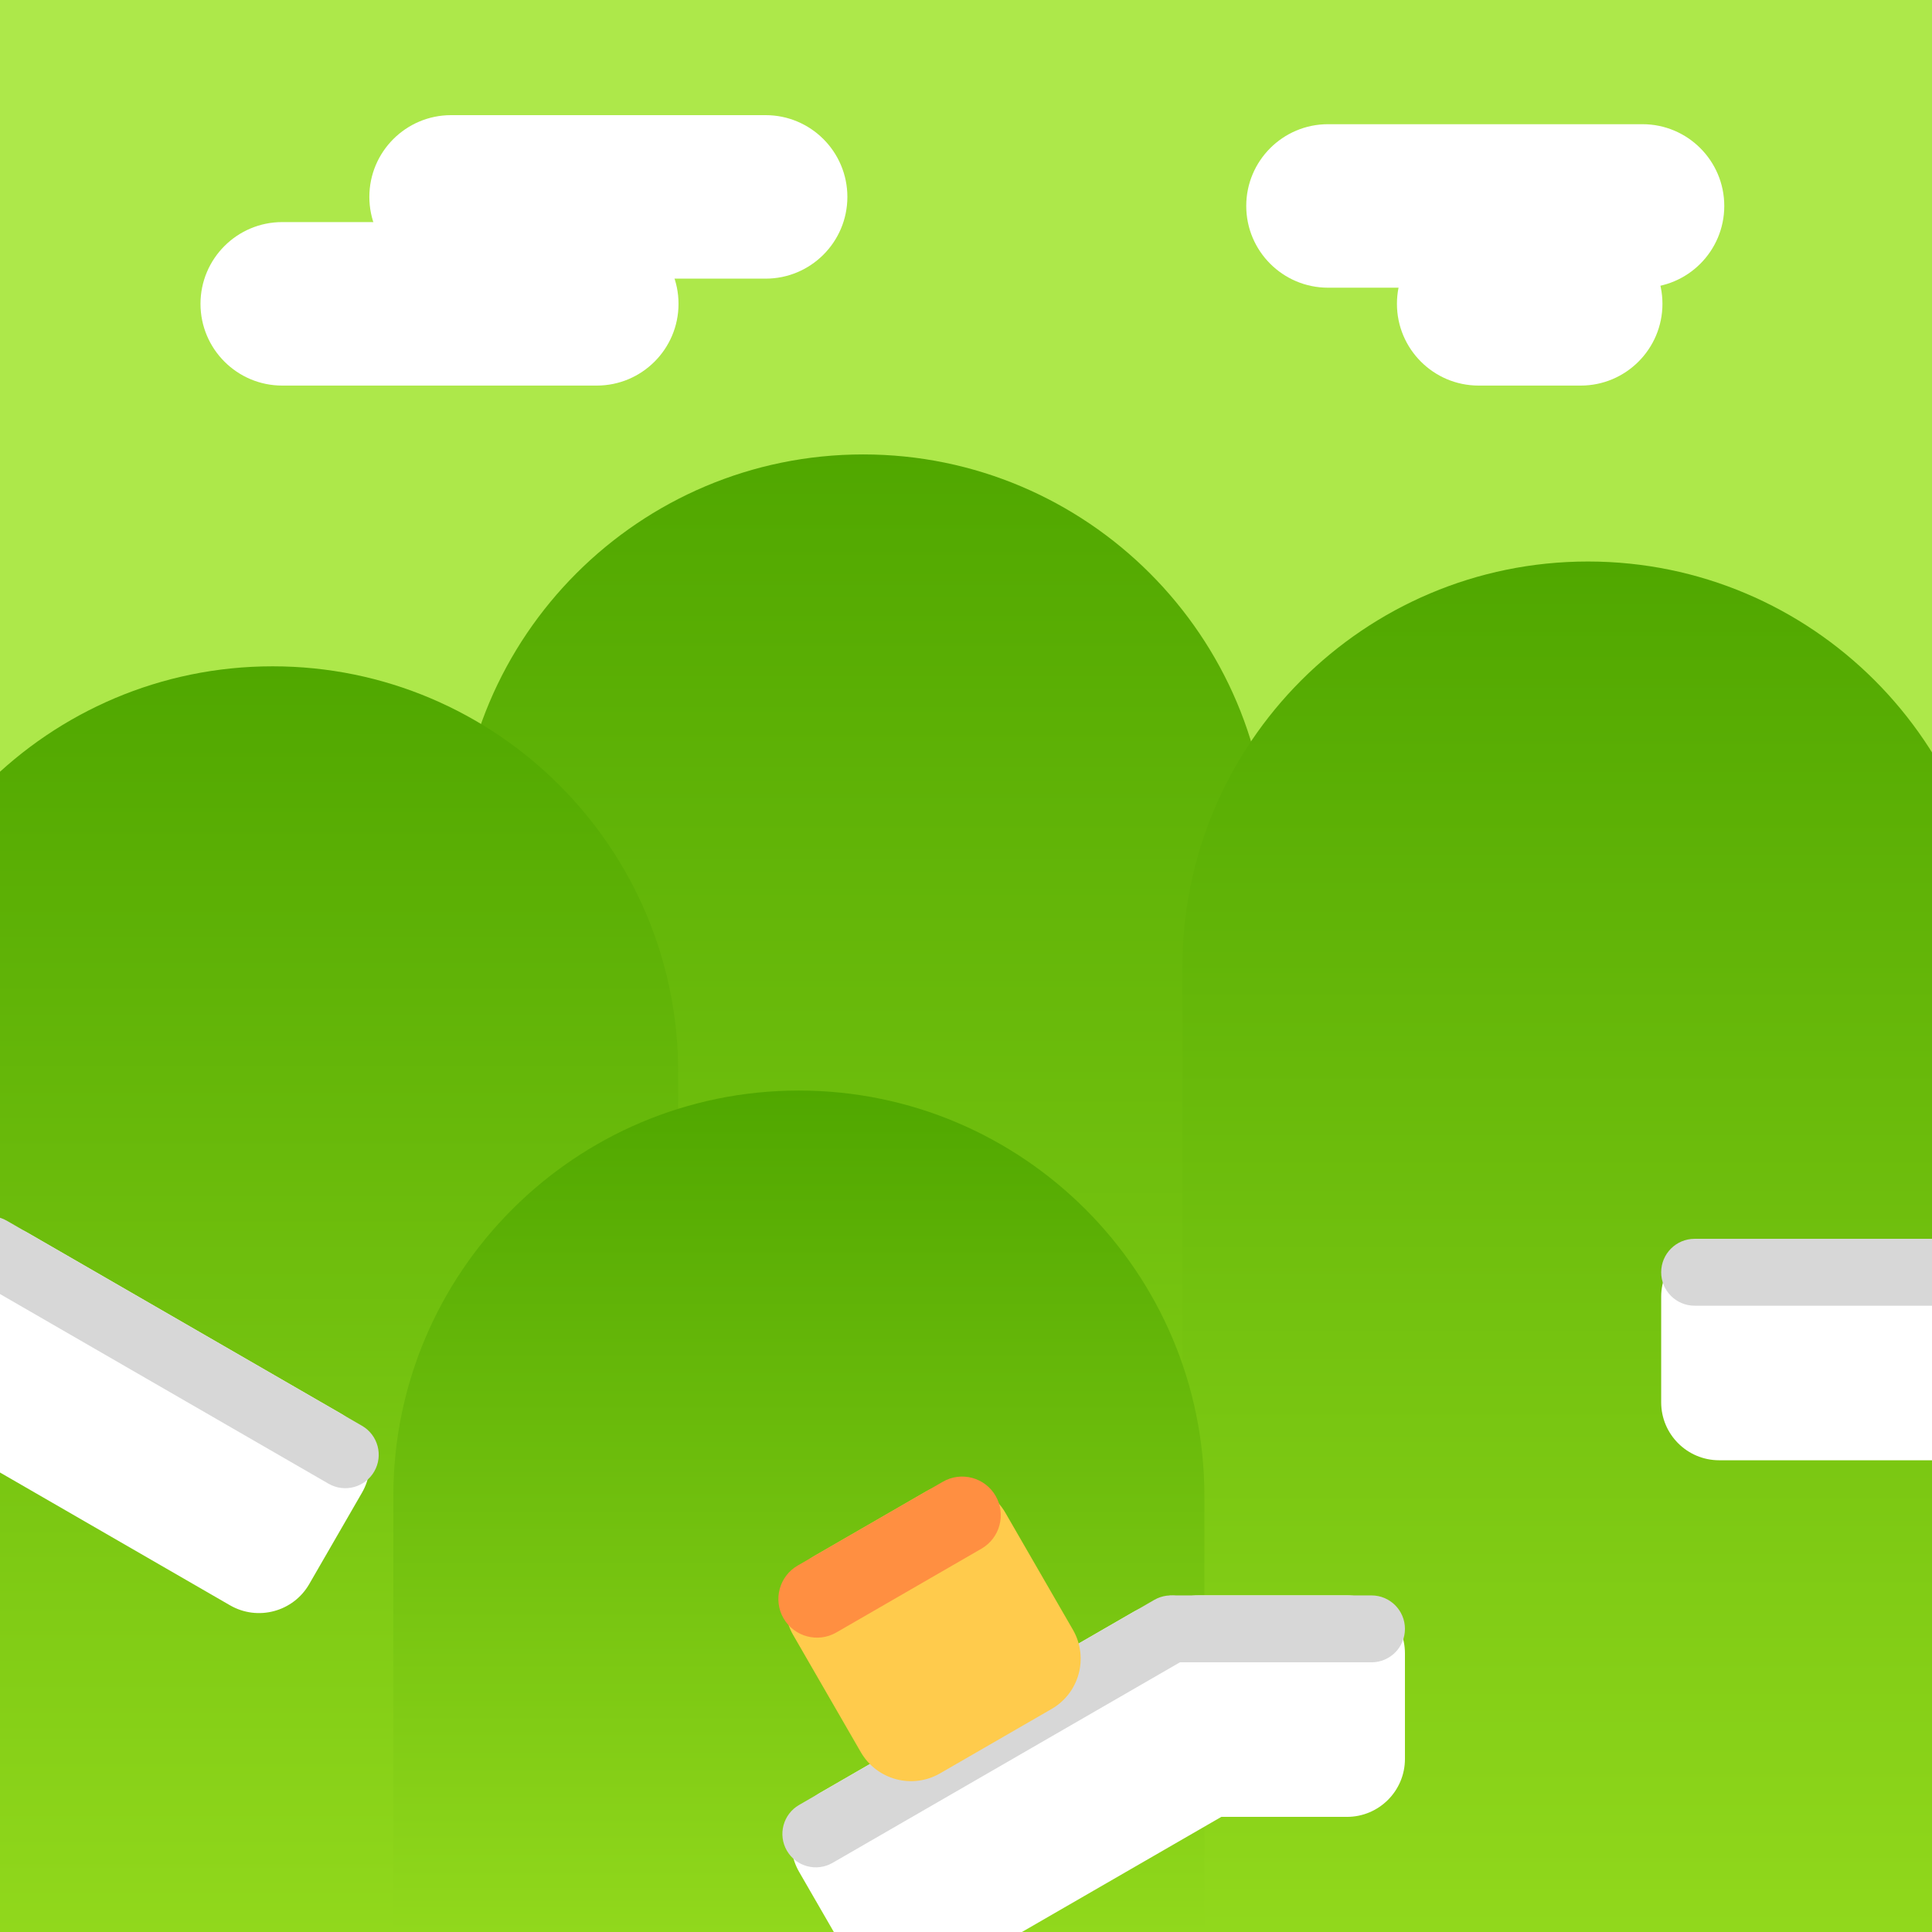
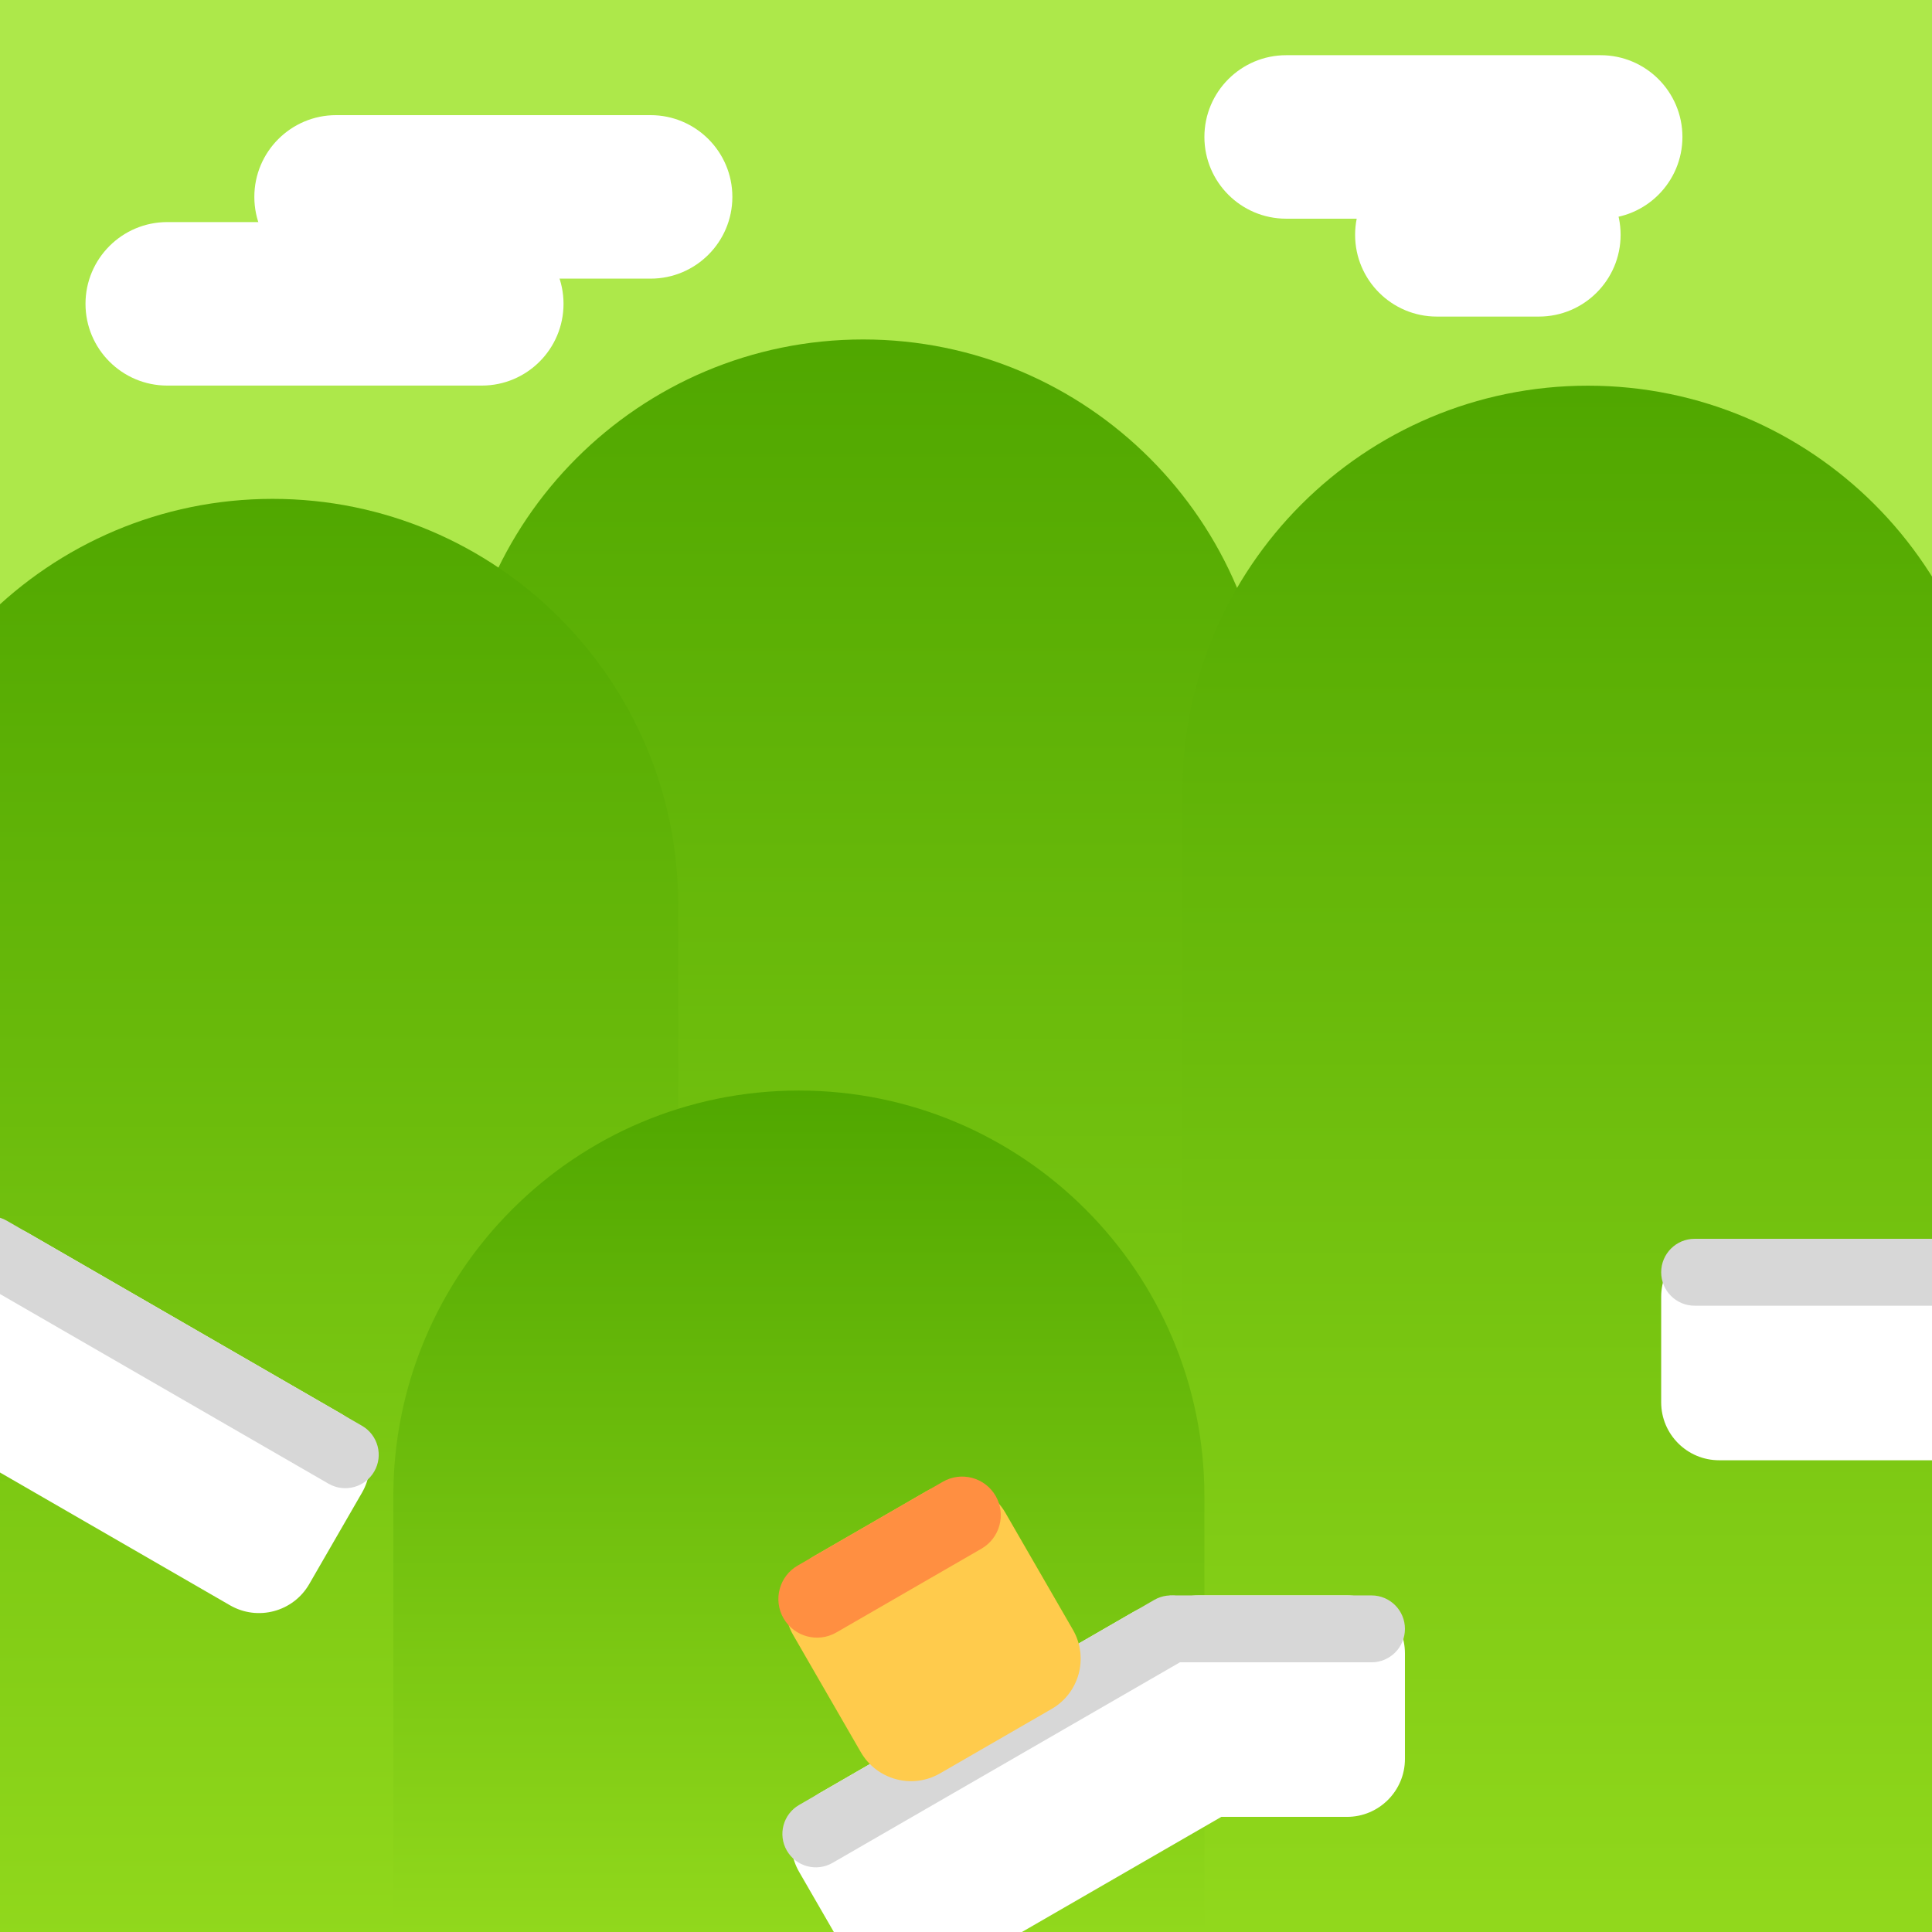
<svg xmlns="http://www.w3.org/2000/svg" width="100%" height="100%" viewBox="0 0 100 100" version="1.1" xml:space="preserve" style="fill-rule:evenodd;clip-rule:evenodd;stroke-linejoin:round;stroke-miterlimit:2;">
  <g id="background-pack-zacks-levels" transform="matrix(1,0,0,1,-270,-180)">
    <clipPath id="_clip1">
      <rect x="270" y="180" width="100" height="100" />
    </clipPath>
    <g clip-path="url(#_clip1)">
      <g id="Background" transform="matrix(0.412391,0,0,0.682116,192.277,102.697)">
        <rect x="188.469" y="113.328" width="242.489" height="146.603" style="fill:rgb(173,232,74);" />
      </g>
-       <g transform="matrix(3.77127e-17,-1.36556,0.749661,-3.77127e-17,116.016,1554.06)">
-         <path d="M989,265C989,280.454 982.112,293 973.629,293L933,293L933,237L973.629,237C982.112,237 989,249.546 989,265Z" style="fill:url(#_Linear2);" />
+       <g transform="matrix(4.00504e-17,-1.47185,0.749661,-3.86456e-17,116.016,1653.23)">
+         <path d="M989,265C989,280.454 982.61,293 974.739,293L933,293L933,237L974.739,237C982.61,237 989,249.546 989,265Z" style="fill:url(#_Linear2);" />
      </g>
-       <g transform="matrix(3.16604e-17,-1.26671,0.749661,-3.16604e-17,153.532,1461.84)">
-         <path d="M989,265C989,280.454 981.575,293 972.429,293L933,293L933,237L972.429,237C981.575,237 989,249.546 989,265Z" style="fill:url(#_Linear3);" />
+       <g transform="matrix(3.77489e-17,-1.42933,0.749661,-3.57807e-17,153.532,1613.57)">
+         <path d="M989,265C989,280.454 982.42,293 974.314,293L933,293L933,237L974.314,237C982.42,237 989,249.546 989,265Z" style="fill:url(#_Linear3);" />
      </g>
-       <g transform="matrix(2.57284e-17,-1.16984,0.749661,-2.57284e-17,85.4518,1371.46)">
-         <path d="M989,265C989,280.454 980.96,293 971.057,293L933,293L933,237L971.057,237C980.96,237 989,249.546 989,265Z" style="fill:url(#_Linear4);" />
+       <g transform="matrix(3.16362e-17,-1.32467,0.749661,-2.93515e-17,85.4518,1515.92)">
+         <path d="M989,265C989,280.454 981.9,293 973.154,293L933,293L933,237L973.154,237C981.9,237 989,249.546 989,265Z" style="fill:url(#_Linear4);" />
      </g>
      <g transform="matrix(1.72113e-18,-0.777769,0.749661,-1.72114e-18,112.689,1005.66)">
        <path d="M989,265C989,280.454 976.907,293 962.012,293L933,293L933,237L962.012,237C976.907,237 989,249.546 989,265Z" style="fill:url(#_Linear5);" />
      </g>
      <g transform="matrix(-0.273766,0,-5.21779e-17,0.881713,630.174,43.0322)">
        <path d="M1100,252.402L1100,258.598C1100,260.475 1095.09,262 1089.04,262L1060.96,262C1054.91,262 1050,260.475 1050,258.598L1050,252.402C1050,250.525 1054.91,249 1060.96,249L1089.04,249C1095.09,249 1100,250.525 1100,252.402Z" style="fill:white;" />
      </g>
      <g transform="matrix(-0.353766,0,-6.74253e-17,0.881713,745.125,24.574)">
        <path d="M1100,252.402L1100,258.598C1100,260.475 1096.2,262 1091.52,262L1058.48,262C1053.8,262 1050,260.475 1050,258.598L1050,252.402C1050,250.525 1053.8,249 1058.48,249L1091.52,249C1096.2,249 1100,250.525 1100,252.402Z" style="fill:white;" />
      </g>
      <g transform="matrix(0.427614,0.246883,-0.440857,0.763586,-70.3657,-207.04)">
        <path d="M1100,252.402L1100,258.598C1100,260.475 1097.28,262 1093.92,262L1056.08,262C1052.72,262 1050,260.475 1050,258.598L1050,252.402C1050,250.525 1052.72,249 1056.08,249L1093.92,249C1097.28,249 1100,250.525 1100,252.402Z" style="fill:white;" />
      </g>
      <g transform="matrix(-0.427614,0.246883,0.440857,0.763586,670.464,-187.415)">
        <path d="M1100,252.402L1100,258.598C1100,260.475 1097.28,262 1093.92,262L1056.08,262C1052.72,262 1050,260.475 1050,258.598L1050,252.402C1050,250.525 1052.72,249 1056.08,249L1093.92,249C1097.28,249 1100,250.525 1100,252.402Z" style="fill:white;" />
      </g>
      <g transform="matrix(-0.273766,0,-1.73926e-17,0.266328,630.174,196.263)">
        <path d="M1100,255.5C1100,259.087 1097.17,262 1093.68,262L1056.32,262C1052.83,262 1050,259.087 1050,255.5C1050,251.913 1052.83,249 1056.32,249L1093.68,249C1097.17,249 1100,251.913 1100,255.5Z" style="fill:rgb(215,215,215);" />
      </g>
      <g transform="matrix(-0.353766,0,-2.24751e-17,0.266328,745.125,177.805)">
        <path d="M1100,255.5C1100,259.087 1097.81,262 1095.11,262L1054.89,262C1052.19,262 1050,259.087 1050,255.5C1050,251.913 1052.19,249 1054.89,249L1095.11,249C1097.81,249 1100,251.913 1100,255.5Z" style="fill:rgb(215,215,215);" />
      </g>
      <g transform="matrix(0.427614,0.246883,-0.133164,0.230647,-146.981,-74.3383)">
        <path d="M1100,255.5C1100,259.087 1098.43,262 1096.49,262L1053.51,262C1051.57,262 1050,259.087 1050,255.5C1050,251.913 1051.57,249 1053.51,249L1096.49,249C1098.43,249 1100,251.913 1100,255.5Z" style="fill:rgb(215,215,215);" />
      </g>
      <g transform="matrix(-0.427614,0.246883,0.133164,0.230647,747.08,-54.7133)">
        <path d="M1100,255.5C1100,259.087 1098.43,262 1096.49,262L1053.51,262C1051.57,262 1050,259.087 1050,255.5C1050,251.913 1051.57,249 1053.51,249L1096.49,249C1098.43,249 1100,251.913 1100,255.5Z" style="fill:rgb(215,215,215);" />
      </g>
      <g transform="matrix(0.219549,-0.126757,0.5,0.866025,-45.4703,179.487)">
        <path d="M1100,252L1100,259C1100,260.656 1094.7,262 1088.17,262L1061.83,262C1055.3,262 1050,260.656 1050,259L1050,252C1050,250.344 1055.3,249 1061.83,249L1088.17,249C1094.7,249 1100,250.344 1100,252Z" style="fill:rgb(255,203,76);" />
      </g>
      <g transform="matrix(0.219549,-0.126757,0.153846,0.266469,40.722,328.777)">
        <path d="M1100,255.5C1100,259.087 1096.46,262 1092.11,262L1057.89,262C1053.54,262 1050,259.087 1050,255.5C1050,251.913 1053.54,249 1057.89,249L1092.11,249C1096.46,249 1100,251.913 1100,255.5Z" style="fill:rgb(255,143,65);" />
      </g>
-       <g transform="matrix(0.49485,0,0,0.650944,-239.215,29.4101)">
+       <g transform="matrix(0.49485,0,0,0.650944,-245.167,29.4101)">
        <path d="M1100,255.5C1100,259.087 1096.17,262 1091.45,262L1058.55,262C1053.83,262 1050,259.087 1050,255.5C1050,251.913 1053.83,249 1058.55,249L1091.45,249C1096.17,249 1100,251.913 1100,255.5Z" style="fill:white;" />
      </g>
-       <g transform="matrix(0.49485,0,0,0.650944,-230.475,23.875)">
+       <g transform="matrix(0.49485,0,0,0.650944,-236.428,23.875)">
        <path d="M1100,255.5C1100,259.087 1096.17,262 1091.45,262L1058.55,262C1053.83,262 1050,259.087 1050,255.5C1050,251.913 1053.83,249 1058.55,249L1091.45,249C1096.17,249 1100,251.913 1100,255.5Z" style="fill:white;" />
      </g>
-       <g transform="matrix(0.49485,0,0,0.650944,-185.087,24.3436)">
+       <g transform="matrix(0.49485,0,0,0.650944,-187.253,20.7721)">
        <path d="M1100,255.5C1100,259.087 1096.17,262 1091.45,262L1058.55,262C1053.83,262 1050,259.087 1050,255.5C1050,251.913 1053.83,249 1058.55,249L1091.45,249C1096.17,249 1100,251.913 1100,255.5Z" style="fill:white;" />
      </g>
-       <g transform="matrix(0.27485,0,0,0.650944,53.7129,29.4101)">
+       <g transform="matrix(0.27485,0,0,0.650944,51.5475,25.8387)">
        <path d="M1100,255.5C1100,259.087 1093.1,262 1084.61,262L1065.39,262C1056.9,262 1050,259.087 1050,255.5C1050,251.913 1056.9,249 1065.39,249L1084.61,249C1093.1,249 1100,251.913 1100,255.5Z" style="fill:white;" />
      </g>
    </g>
  </g>
  <defs>
    <linearGradient id="_Linear2" x1="0" y1="0" x2="1" y2="0" gradientUnits="userSpaceOnUse" gradientTransform="matrix(-56,-3.13002e-12,9.98754e-13,-177.233,989,265)">
      <stop offset="0" style="stop-color:rgb(80,167,0);stop-opacity:1" />
      <stop offset="1" style="stop-color:rgb(145,216,28);stop-opacity:1" />
    </linearGradient>
    <linearGradient id="_Linear3" x1="0" y1="0" x2="1" y2="0" gradientUnits="userSpaceOnUse" gradientTransform="matrix(-56,-3.13002e-12,9.98754e-13,-177.233,989,265)">
      <stop offset="0" style="stop-color:rgb(80,167,0);stop-opacity:1" />
      <stop offset="1" style="stop-color:rgb(145,216,28);stop-opacity:1" />
    </linearGradient>
    <linearGradient id="_Linear4" x1="0" y1="0" x2="1" y2="0" gradientUnits="userSpaceOnUse" gradientTransform="matrix(-56,-3.13002e-12,9.98754e-13,-177.233,989,265)">
      <stop offset="0" style="stop-color:rgb(80,167,0);stop-opacity:1" />
      <stop offset="1" style="stop-color:rgb(145,216,28);stop-opacity:1" />
    </linearGradient>
    <linearGradient id="_Linear5" x1="0" y1="0" x2="1" y2="0" gradientUnits="userSpaceOnUse" gradientTransform="matrix(-56,-3.13002e-12,9.98754e-13,-177.233,989,265)">
      <stop offset="0" style="stop-color:rgb(80,167,0);stop-opacity:1" />
      <stop offset="1" style="stop-color:rgb(145,216,28);stop-opacity:1" />
    </linearGradient>
  </defs>
</svg>
